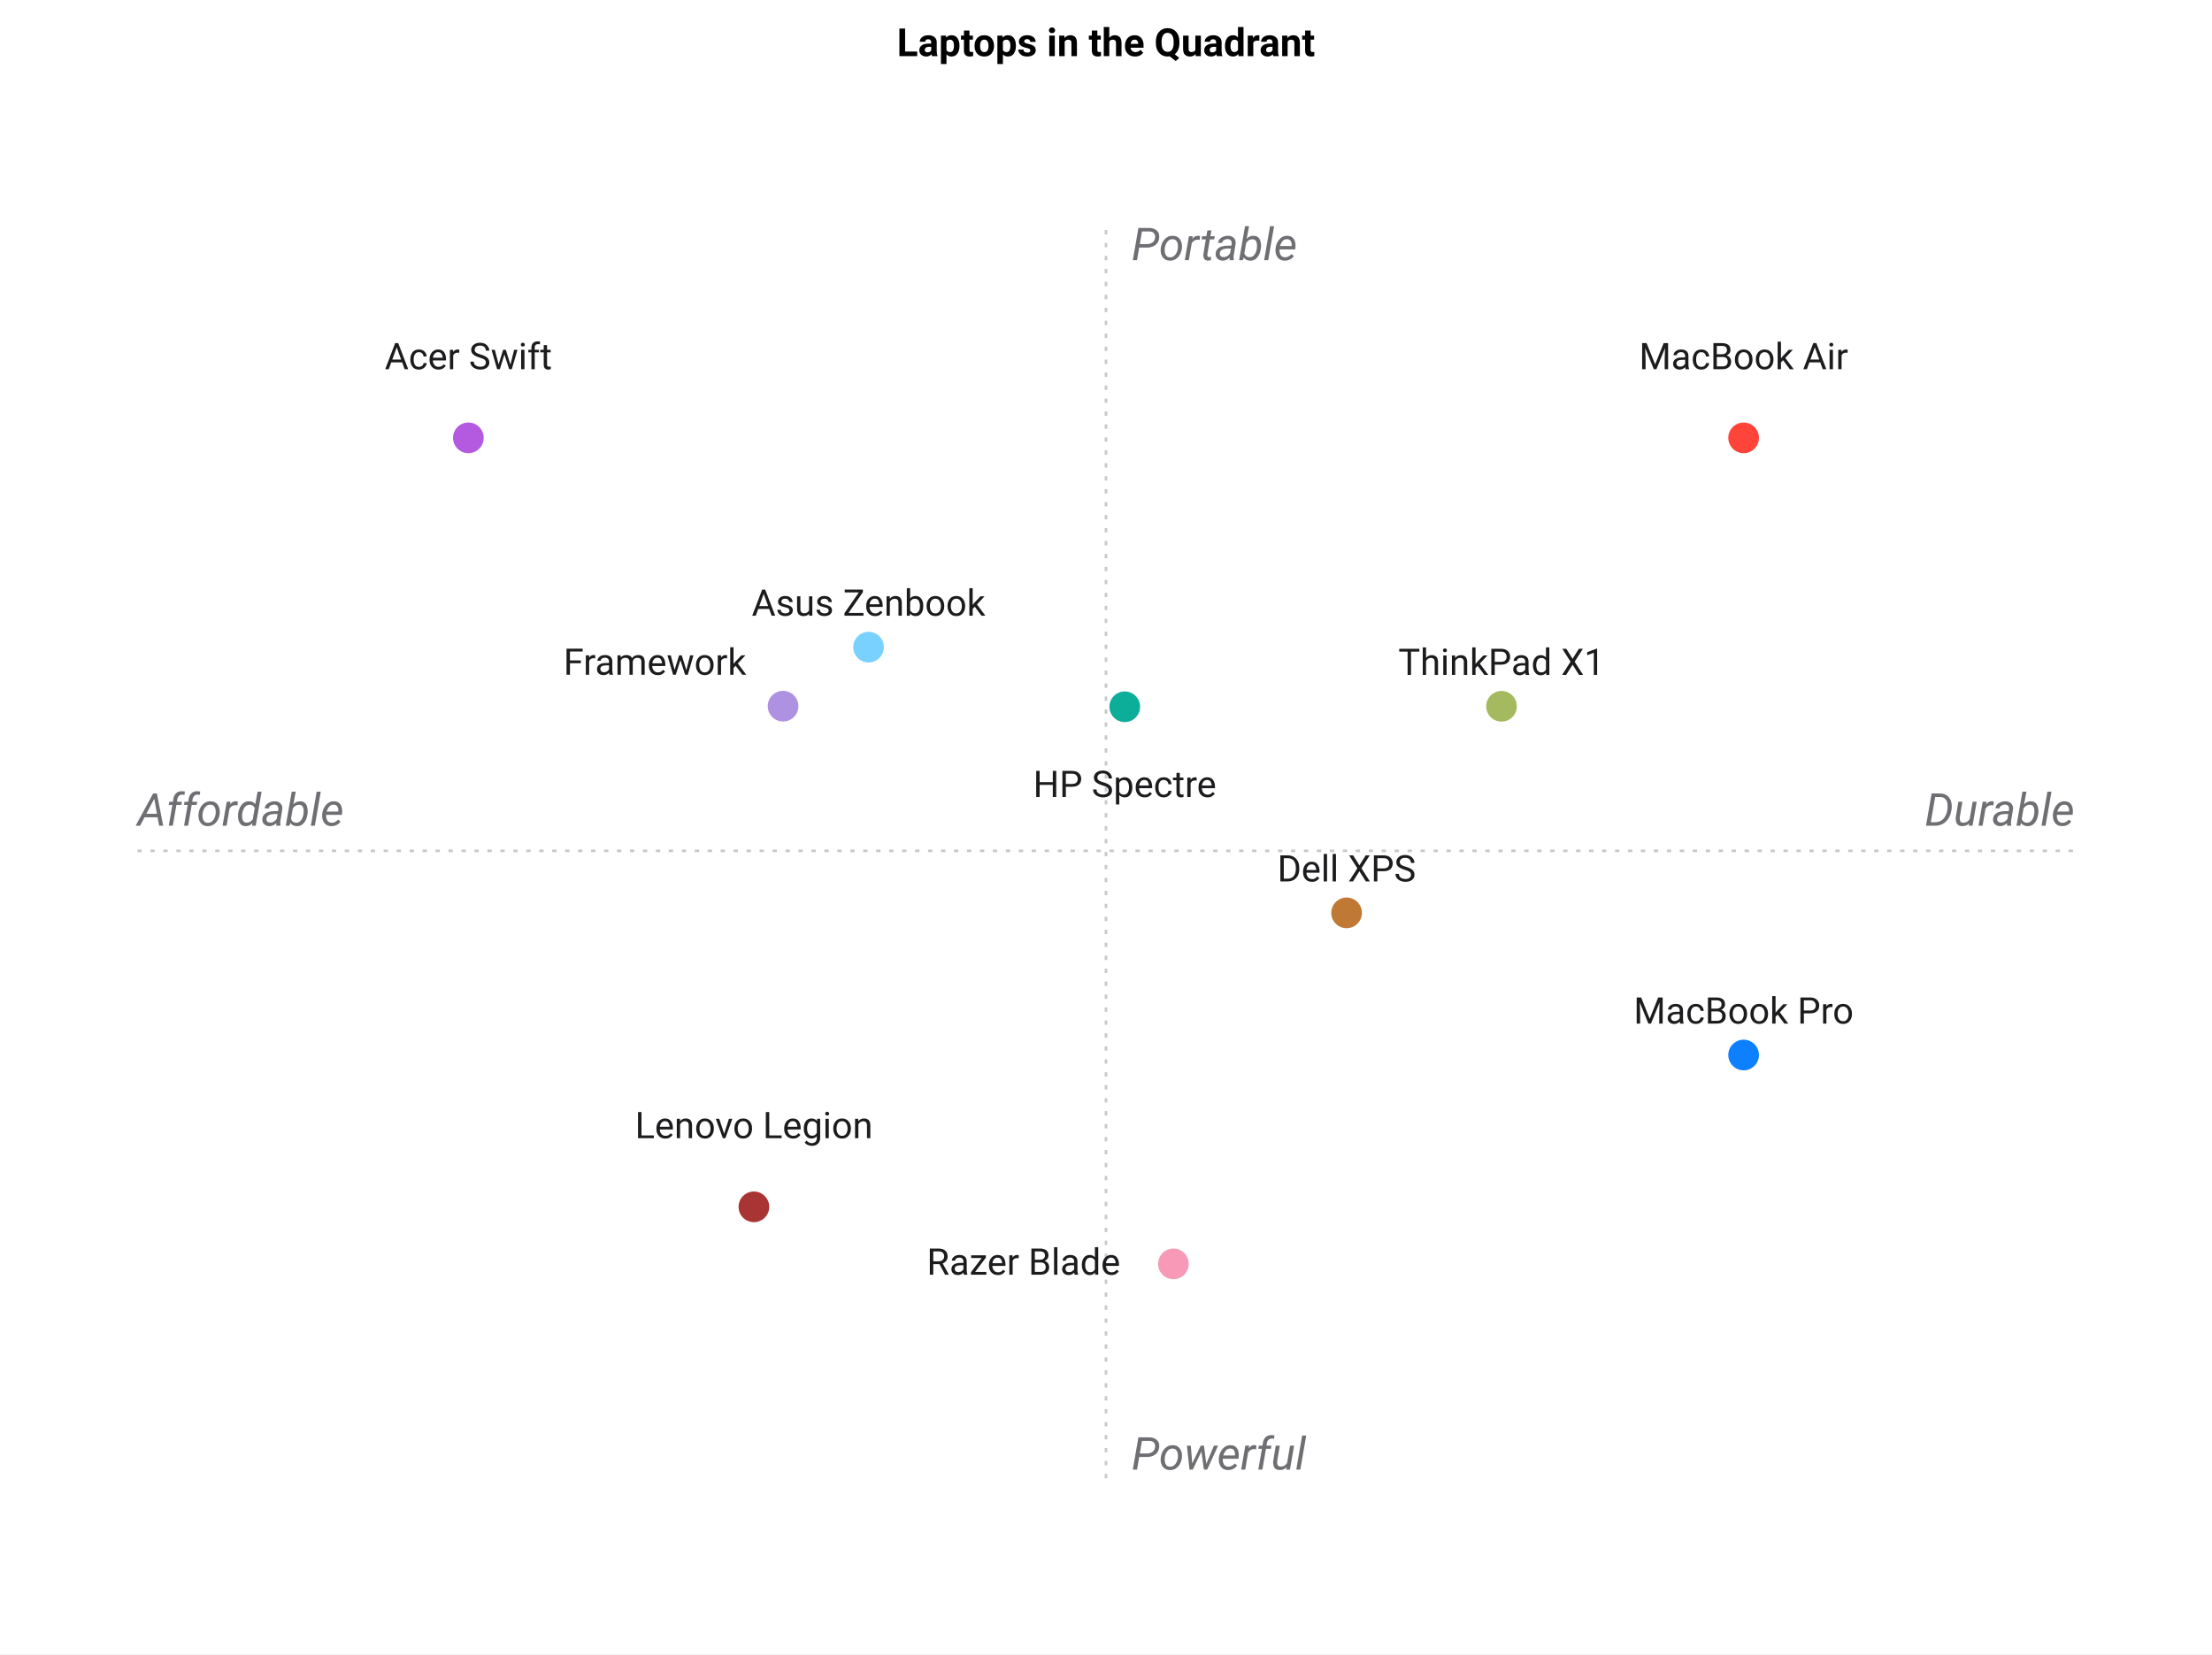
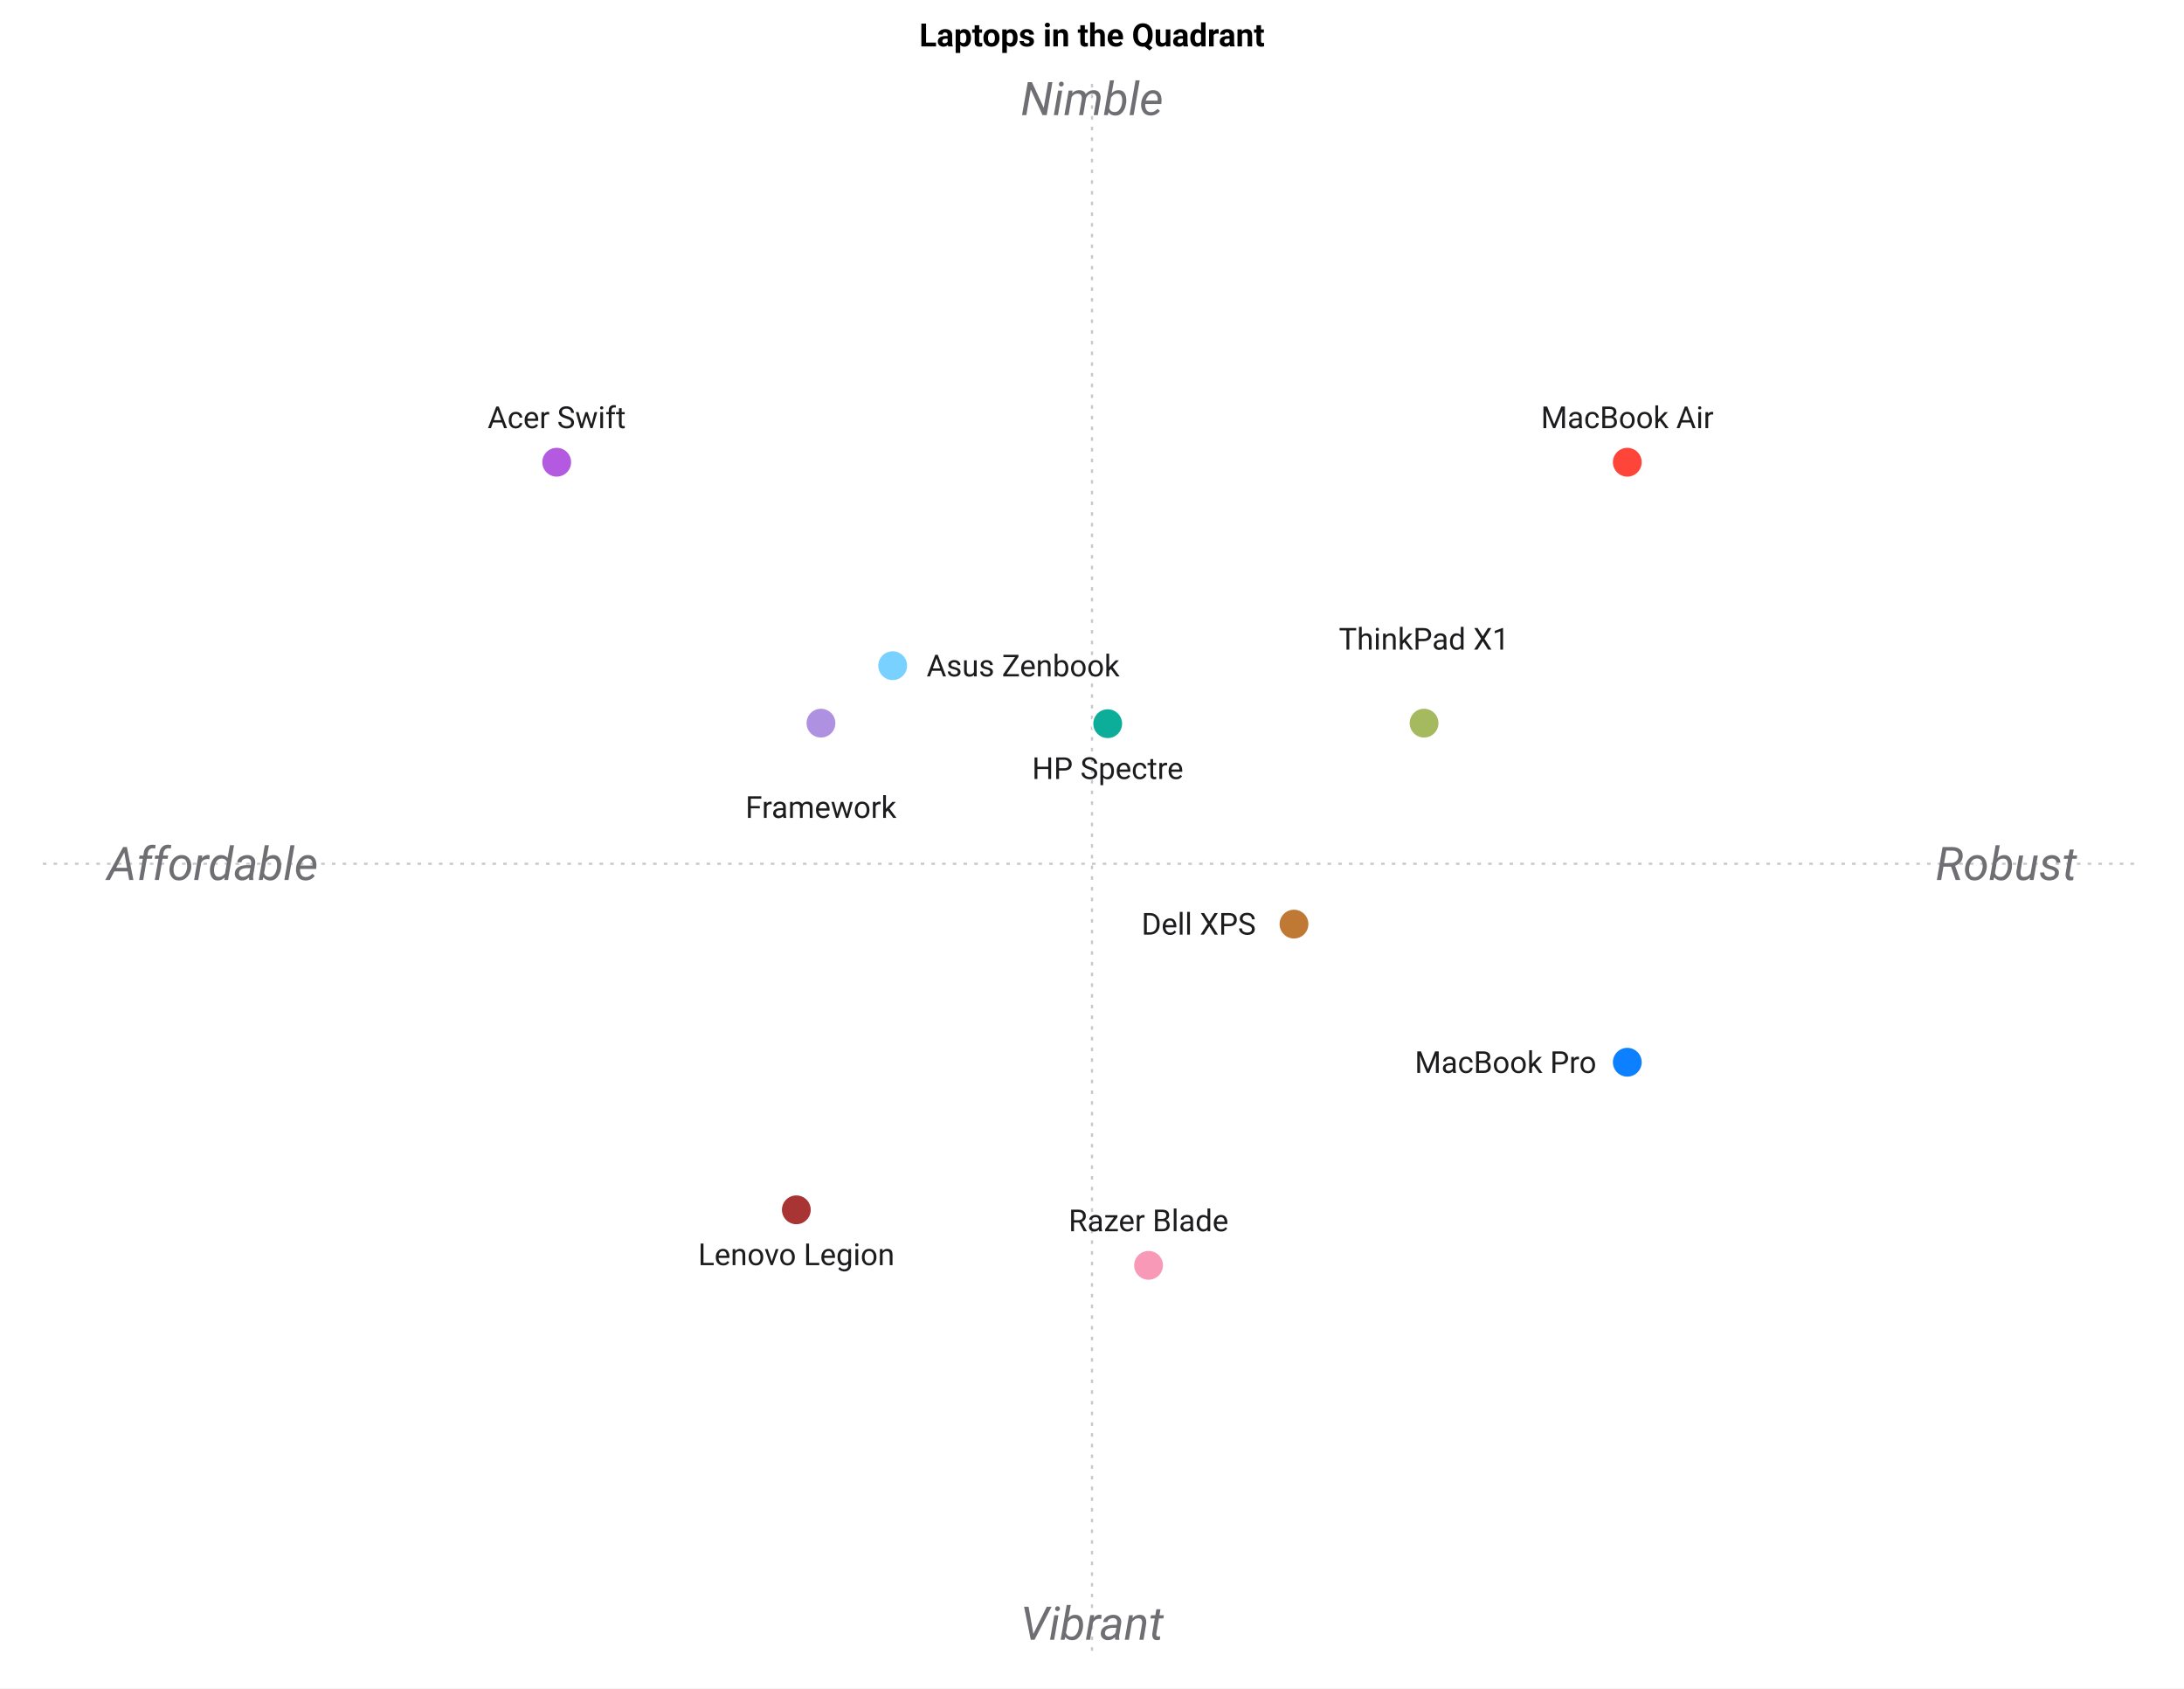
- <svg xmlns="http://www.w3.org/2000/svg" version="1.1" class="marks" width="1024" height="766" viewBox="0 0 1024 766">
-   <rect width="1024" height="766" fill="white" />
-   <g fill="none" stroke-miterlimit="10" transform="translate(12,34)">
-     <g class="mark-group role-frame root" role="graphics-object" aria-roledescription="group mark container">
-       <g transform="translate(0,0)">
-         <path class="background" aria-hidden="true" d="M0,0h1000v720h-1000Z" />
-         <g>
-           <g class="mark-group role-axis">
-             <g transform="translate(0.5,720.5)">
-               <path class="background" aria-hidden="true" d="M0,0h0v0h0Z" pointer-events="none" />
-               <g />
-               <path class="foreground" aria-hidden="true" d="" pointer-events="none" display="none" />
-             </g>
-           </g>
-           <g class="mark-group role-axis">
-             <g transform="translate(0.5,0.5)">
-               <path class="background" aria-hidden="true" d="M0,0h0v0h0Z" pointer-events="none" />
-               <g />
-               <path class="foreground" aria-hidden="true" d="" pointer-events="none" display="none" />
-             </g>
-           </g>
-           <g class="mark-rule role-mark layer_0_marks" role="graphics-symbol" aria-roledescription="rule mark container">
-             <line transform="translate(51.62582,360)" x2="896.748" y2="0" stroke="#C7C7CC" stroke-width="1.2" stroke-dasharray="2,4" />
-           </g>
-           <g class="mark-rule role-mark layer_1_marks" role="graphics-symbol" aria-roledescription="rule mark container">
-             <line transform="translate(500,650.512)" x2="0" y2="-581.024" stroke="#C7C7CC" stroke-width="1.2" stroke-dasharray="2,4" />
-           </g>
-           <g class="mark-text role-mark layer_2_marks" role="graphics-object" aria-roledescription="text mark container">
-             <text aria-label="x: 3.58699341632; y: 0.106251194232; t: Durable" role="graphics-symbol" aria-roledescription="text mark" text-anchor="end" transform="translate(948.3742,348.3499)" font-family="Roboto, -apple-system, Helvetica, Arial, sans-serif" font-size="21px" font-style="italic" fill="#6E6E73">Durable</text>
-           </g>
-           <g class="mark-text role-mark layer_3_marks" role="graphics-object" aria-roledescription="text mark container">
-             <text aria-label="x: −3.58699341632; y: 0.106251194232; t: Affordable" role="graphics-symbol" aria-roledescription="text mark" text-anchor="start" transform="translate(51.62582,348.3499)" font-family="Roboto, -apple-system, Helvetica, Arial, sans-serif" font-size="21px" font-style="italic" fill="#6E6E73">Affordable</text>
-           </g>
-           <g class="mark-text role-mark layer_4_marks" role="graphics-object" aria-roledescription="text mark container">
-             <text aria-label="x: 0.0944567061572; y: 4.03488910096; t: Portable" role="graphics-symbol" aria-roledescription="text mark" text-anchor="start" transform="translate(511.8071,86.48798)" font-family="Roboto, -apple-system, Helvetica, Arial, sans-serif" font-size="21px" font-style="italic" fill="#6E6E73">Portable</text>
-           </g>
-           <g class="mark-text role-mark layer_5_marks" role="graphics-object" aria-roledescription="text mark container">
-             <text aria-label="x: 0.0944567061572; y: −4.03488910096; t: Powerful" role="graphics-symbol" aria-roledescription="text mark" text-anchor="start" transform="translate(511.8071,646.512)" font-family="Roboto, -apple-system, Helvetica, Arial, sans-serif" font-size="21px" font-style="italic" fill="#6E6E73">Powerful</text>
-           </g>
-           <g class="mark-symbol role-mark layer_6_marks" role="graphics-object" aria-roledescription="symbol mark container">
-             <path aria-label="axis1: 2.36141765393; axis2: 2.6562798558; name: MacBook Air; role: best" role="graphics-symbol" aria-roledescription="point" transform="translate(795.1772,168.7479)" d="M7.599,0A7.599,7.599,0,1,1,-7.599,0A7.599,7.599,0,1,1,7.599,0" fill="#FF3B30" stroke="white" stroke-width="1" opacity="0.95" />
-             <path aria-label="axis1: 2.36141765393; axis2: −1.3128590523; name: MacBook Pro; role: right" role="graphics-symbol" aria-roledescription="point" transform="translate(795.1772,454.5259)" d="M7.599,0A7.599,7.599,0,1,1,-7.599,0A7.599,7.599,0,1,1,7.599,0" fill="#007AFF" stroke="white" stroke-width="1" opacity="0.95" />
-             <path aria-label="axis1: 0.891017075815; axis2: −0.398686785894; name: Dell XPS; role: competitor" role="graphics-symbol" aria-roledescription="point" transform="translate(611.3771,388.7054)" d="M7.599,0A7.599,7.599,0,1,1,-7.599,0A7.599,7.599,0,1,1,7.599,0" fill="#BC722B" stroke="white" stroke-width="1" opacity="0.95" />
-             <path aria-label="axis1: 1.46476513965; axis2: 0.929817954976; name: ThinkPad X1; role: competitor" role="graphics-symbol" aria-roledescription="point" transform="translate(683.0956,293.0531)" d="M7.599,0A7.599,7.599,0,1,1,-7.599,0A7.599,7.599,0,1,1,7.599,0" fill="#A1B656" stroke="white" stroke-width="1" opacity="0.95" />
-             <path aria-label="axis1: −1.19593665125; axis2: 0.930578139808; name: Framework; role: competitor" role="graphics-symbol" aria-roledescription="point" transform="translate(350.5079,292.9984)" d="M7.599,0A7.599,7.599,0,1,1,-7.599,0A7.599,7.599,0,1,1,7.599,0" fill="#AB8CE0" stroke="white" stroke-width="1" opacity="0.95" />
-             <path aria-label="axis1: −0.879314930375; axis2: 1.3103174297; name: Asus Zenbook; role: competitor" role="graphics-symbol" aria-roledescription="point" transform="translate(390.0856,265.6571)" d="M7.599,0A7.599,7.599,0,1,1,-7.599,0A7.599,7.599,0,1,1,7.599,0" fill="#72CFFF" stroke="white" stroke-width="1" opacity="0.95" />
-             <path aria-label="axis1: 0.0694736273355; axis2: 0.926754525269; name: HP Spectre; role: competitor" role="graphics-symbol" aria-roledescription="point" transform="translate(508.6842,293.2737)" d="M7.599,0A7.599,7.599,0,1,1,-7.599,0A7.599,7.599,0,1,1,7.599,0" fill="#00AA95" stroke="white" stroke-width="1" opacity="0.95" />
-             <path aria-label="axis1: −1.30394986738; axis2: −2.28941445176; name: Lenovo Legion; role: worst" role="graphics-symbol" aria-roledescription="point" transform="translate(337.0063,524.8378)" d="M7.599,0A7.599,7.599,0,1,1,-7.599,0A7.599,7.599,0,1,1,7.599,0" fill="#A52A2A" stroke="white" stroke-width="1" opacity="0.95" />
-             <path aria-label="axis1: −2.36141765393; axis2: 2.6562798558; name: Acer Swift; role: top" role="graphics-symbol" aria-roledescription="point" transform="translate(204.8228,168.7479)" d="M7.599,0A7.599,7.599,0,1,1,-7.599,0A7.599,7.599,0,1,1,7.599,0" fill="#AF52DE" stroke="white" stroke-width="1" opacity="0.95" />
-             <path aria-label="axis1: 0.249689693847; axis2: −2.6562798558; name: Razer Blade; role: competitor" role="graphics-symbol" aria-roledescription="point" transform="translate(531.2112,551.2521)" d="M7.599,0A7.599,7.599,0,1,1,-7.599,0A7.599,7.599,0,1,1,7.599,0" fill="#F894B4" stroke="white" stroke-width="1" opacity="0.95" />
-           </g>
-           <g class="mark-text role-mark layer_7_marks" role="graphics-object" aria-roledescription="text mark container">
-             <text aria-label="labelx: 2.36141765393; labely: 3.16714188885; label: MacBook Air" role="graphics-symbol" aria-roledescription="text mark" text-anchor="middle" transform="translate(795.1772,136.9658)" font-family="Roboto, -apple-system, Helvetica, Arial, sans-serif" font-size="17px" fill="#1C1C1E">MacBook Air</text>
-             <text aria-label="labelx: 2.36141765393; labely: −1.04144666782; label: MacBook Pro" role="graphics-symbol" aria-roledescription="text mark" text-anchor="middle" transform="translate(795.1772,439.9842)" font-family="Roboto, -apple-system, Helvetica, Arial, sans-serif" font-size="17px" fill="#1C1C1E">MacBook Pro</text>
-             <text aria-label="labelx: 0.891017075815; labely: −0.127274401418; label: Dell XPS" role="graphics-symbol" aria-roledescription="text mark" text-anchor="middle" transform="translate(611.3771,374.1638)" font-family="Roboto, -apple-system, Helvetica, Arial, sans-serif" font-size="17px" fill="#1C1C1E">Dell XPS</text>
-             <text aria-label="labelx: 1.46476513965; labely: 1.20123033945; label: ThinkPad X1" role="graphics-symbol" aria-roledescription="text mark" text-anchor="middle" transform="translate(683.0956,278.5114)" font-family="Roboto, -apple-system, Helvetica, Arial, sans-serif" font-size="17px" fill="#1C1C1E">ThinkPad X1</text>
-             <text aria-label="labelx: −1.67070491817; labely: 1.20199052428; label: Framework" role="graphics-symbol" aria-roledescription="text mark" text-anchor="middle" transform="translate(291.1619,278.4567)" font-family="Roboto, -apple-system, Helvetica, Arial, sans-serif" font-size="17px" fill="#1C1C1E">Framework</text>
-             <text aria-label="labelx: −0.879314930375; labely: 1.58172981418; label: Asus Zenbook" role="graphics-symbol" aria-roledescription="text mark" text-anchor="middle" transform="translate(390.0856,251.1155)" font-family="Roboto, -apple-system, Helvetica, Arial, sans-serif" font-size="17px" fill="#1C1C1E">Asus Zenbook</text>
-             <text aria-label="labelx: 0.0694736273355; labely: 0.415892492213; label: HP Spectre" role="graphics-symbol" aria-roledescription="text mark" text-anchor="middle" transform="translate(508.6842,335.0557)" font-family="Roboto, -apple-system, Helvetica, Arial, sans-serif" font-size="17px" fill="#1C1C1E">HP Spectre</text>
-             <text aria-label="labelx: −1.30394986738; labely: −1.77855241871; label: Lenovo Legion" role="graphics-symbol" aria-roledescription="text mark" text-anchor="middle" transform="translate(337.0063,493.0558)" font-family="Roboto, -apple-system, Helvetica, Arial, sans-serif" font-size="17px" fill="#1C1C1E">Lenovo Legion</text>
-             <text aria-label="labelx: −2.36141765393; labely: 3.16714188885; label: Acer Swift" role="graphics-symbol" aria-roledescription="text mark" text-anchor="middle" transform="translate(204.8228,136.9658)" font-family="Roboto, -apple-system, Helvetica, Arial, sans-serif" font-size="17px" fill="#1C1C1E">Acer Swift</text>
-             <text aria-label="labelx: −0.305277564192; labely: −2.6562798558; label: Razer Blade" role="graphics-symbol" aria-roledescription="text mark" text-anchor="middle" transform="translate(461.8403,556.2521)" font-family="Roboto, -apple-system, Helvetica, Arial, sans-serif" font-size="17px" fill="#1C1C1E">Razer Blade</text>
-           </g>
-           <g class="mark-group role-title">
-             <g transform="translate(500,-22)">
-               <path class="background" aria-hidden="true" d="M0,0h0v0h0Z" pointer-events="none" />
-               <g>
-                 <g class="mark-text role-title-text" role="graphics-symbol" aria-roledescription="title" aria-label="Title text 'Laptops in the Quadrant'" pointer-events="none">
-                   <text text-anchor="middle" transform="translate(0,14)" font-family="Roboto, -apple-system, Helvetica, Arial, sans-serif" font-size="18px" font-weight="bold" fill="#000" opacity="1">Laptops in the Quadrant</text>
-                 </g>
-               </g>
-               <path class="foreground" aria-hidden="true" d="" pointer-events="none" display="none" />
-             </g>
-           </g>
-         </g>
-         <path class="foreground" aria-hidden="true" d="" display="none" />
-       </g>
-     </g>
+ <svg xmlns="http://www.w3.org/2000/svg" width="1224" height="946" viewBox="0 0 1224 946" role="img" aria-labelledby="sp-title sp-desc" font-family="Roboto, -apple-system, Helvetica, Arial, sans-serif">
+   <rect width="1224" height="946" fill="#FFFFFF" />
+   <style>.sp-dot{cursor:pointer}.sp-dot:hover circle,.sp-dot:focus circle{stroke-width:2.4}.sp-dot:hover,.sp-dot:focus{filter:brightness(1.08);outline:none}</style>
+   <line x1="24.0" y1="484.0" x2="1200.0" y2="484.0" stroke="#C7C7CC" stroke-width="1.2" stroke-dasharray="2,4" />
+   <line x1="612.0" y1="925.0" x2="612.0" y2="43.0" stroke="#C7C7CC" stroke-width="1.2" stroke-dasharray="2,4" />
+   <text data-pole="right" x="1164.0" y="493.1" font-size="26" font-style="italic" fill="#6E6E73" text-anchor="end">Robust</text>
+   <text data-pole="left" x="60.0" y="493.1" font-size="26" font-style="italic" fill="#6E6E73" text-anchor="start">Affordable</text>
+   <text data-pole="top" x="612.0" y="64.5" font-size="26" font-style="italic" fill="#6E6E73" text-anchor="middle">Nimble</text>
+   <text data-pole="bottom" x="612.0" y="918.8" font-size="26" font-style="italic" fill="#6E6E73" text-anchor="middle">Vibrant</text>
+   <g class="sp-dot" tabindex="0" role="img" aria-label="Laptops: MacBook Air role: best axis1: 2.36 axis2: 2.66">
+     <circle cx="912.0" cy="259.0" r="8.57" fill="#FF3B30" stroke="white" stroke-width="1" opacity="0.95" />
  </g>
+   <text x="912.0" y="239.9" font-size="17" fill="#1C1C1E" text-anchor="middle">MacBook Air</text>
+   <g class="sp-dot" tabindex="0" role="img" aria-label="Laptops: MacBook Pro role: right axis1: 2.36 axis2: -1.31">
+     <circle cx="912.0" cy="595.2" r="8.57" fill="#007AFF" stroke="white" stroke-width="1" opacity="0.95" />
+   </g>
+   <text x="843.8" y="601.2" font-size="17" fill="#1C1C1E" text-anchor="middle">MacBook Pro</text>
+   <g class="sp-dot" tabindex="0" role="img" aria-label="Laptops: Dell XPS role: competitor axis1: 0.89 axis2: -0.40">
+     <circle cx="725.2" cy="517.8" r="8.57" fill="#BC722B" stroke="white" stroke-width="1" opacity="0.95" />
+   </g>
+   <text x="671.8" y="523.7" font-size="17" fill="#1C1C1E" text-anchor="middle">Dell XPS</text>
+   <g class="sp-dot" tabindex="0" role="img" aria-label="Laptops: ThinkPad X1 role: competitor axis1: 1.46 axis2: 0.93">
+     <circle cx="798.1" cy="405.2" r="8.57" fill="#A1B656" stroke="white" stroke-width="1" opacity="0.95" />
+   </g>
+   <text x="798.1" y="364.0" font-size="17" fill="#1C1C1E" text-anchor="middle">ThinkPad X1</text>
+   <g class="sp-dot" tabindex="0" role="img" aria-label="Laptops: Framework role: competitor axis1: -1.20 axis2: 0.93">
+     <circle cx="460.1" cy="405.2" r="8.57" fill="#AB8CE0" stroke="white" stroke-width="1" opacity="0.95" />
+   </g>
+   <text x="460.1" y="458.3" font-size="17" fill="#1C1C1E" text-anchor="middle">Framework</text>
+   <g class="sp-dot" tabindex="0" role="img" aria-label="Laptops: Asus Zenbook role: competitor axis1: -0.88 axis2: 1.31">
+     <circle cx="500.3" cy="373.0" r="8.57" fill="#72CFFF" stroke="white" stroke-width="1" opacity="0.95" />
+   </g>
+   <text x="573.4" y="379.0" font-size="17" fill="#1C1C1E" text-anchor="middle">Asus Zenbook</text>
+   <g class="sp-dot" tabindex="0" role="img" aria-label="Laptops: HP Spectre role: competitor axis1: 0.07 axis2: 0.93">
+     <circle cx="620.8" cy="405.5" r="8.57" fill="#00AA95" stroke="white" stroke-width="1" opacity="0.95" />
+   </g>
+   <text x="620.8" y="436.5" font-size="17" fill="#1C1C1E" text-anchor="middle">HP Spectre</text>
+   <g class="sp-dot" tabindex="0" role="img" aria-label="Laptops: Lenovo Legion role: worst axis1: -1.30 axis2: -2.29">
+     <circle cx="446.3" cy="677.9" r="8.57" fill="#A52A2A" stroke="white" stroke-width="1" opacity="0.95" />
+   </g>
+   <text x="446.3" y="708.9" font-size="17" fill="#1C1C1E" text-anchor="middle">Lenovo Legion</text>
+   <g class="sp-dot" tabindex="0" role="img" aria-label="Laptops: Acer Swift role: top axis1: -2.36 axis2: 2.66">
+     <circle cx="312.0" cy="259.0" r="8.57" fill="#AF52DE" stroke="white" stroke-width="1" opacity="0.95" />
+   </g>
+   <text x="312.0" y="239.9" font-size="17" fill="#1C1C1E" text-anchor="middle">Acer Swift</text>
+   <g class="sp-dot" tabindex="0" role="img" aria-label="Laptops: Razer Blade role: competitor axis1: 0.25 axis2: -2.66">
+     <circle cx="643.7" cy="709.0" r="8.57" fill="#F894B4" stroke="white" stroke-width="1" opacity="0.95" />
+   </g>
+   <text x="643.7" y="689.9" font-size="17" fill="#1C1C1E" text-anchor="middle">Razer Blade</text>
+   <text x="612.0" y="26" font-size="18" font-weight="bold" fill="#000" text-anchor="middle">Laptops in the Quadrant</text>
</svg>
